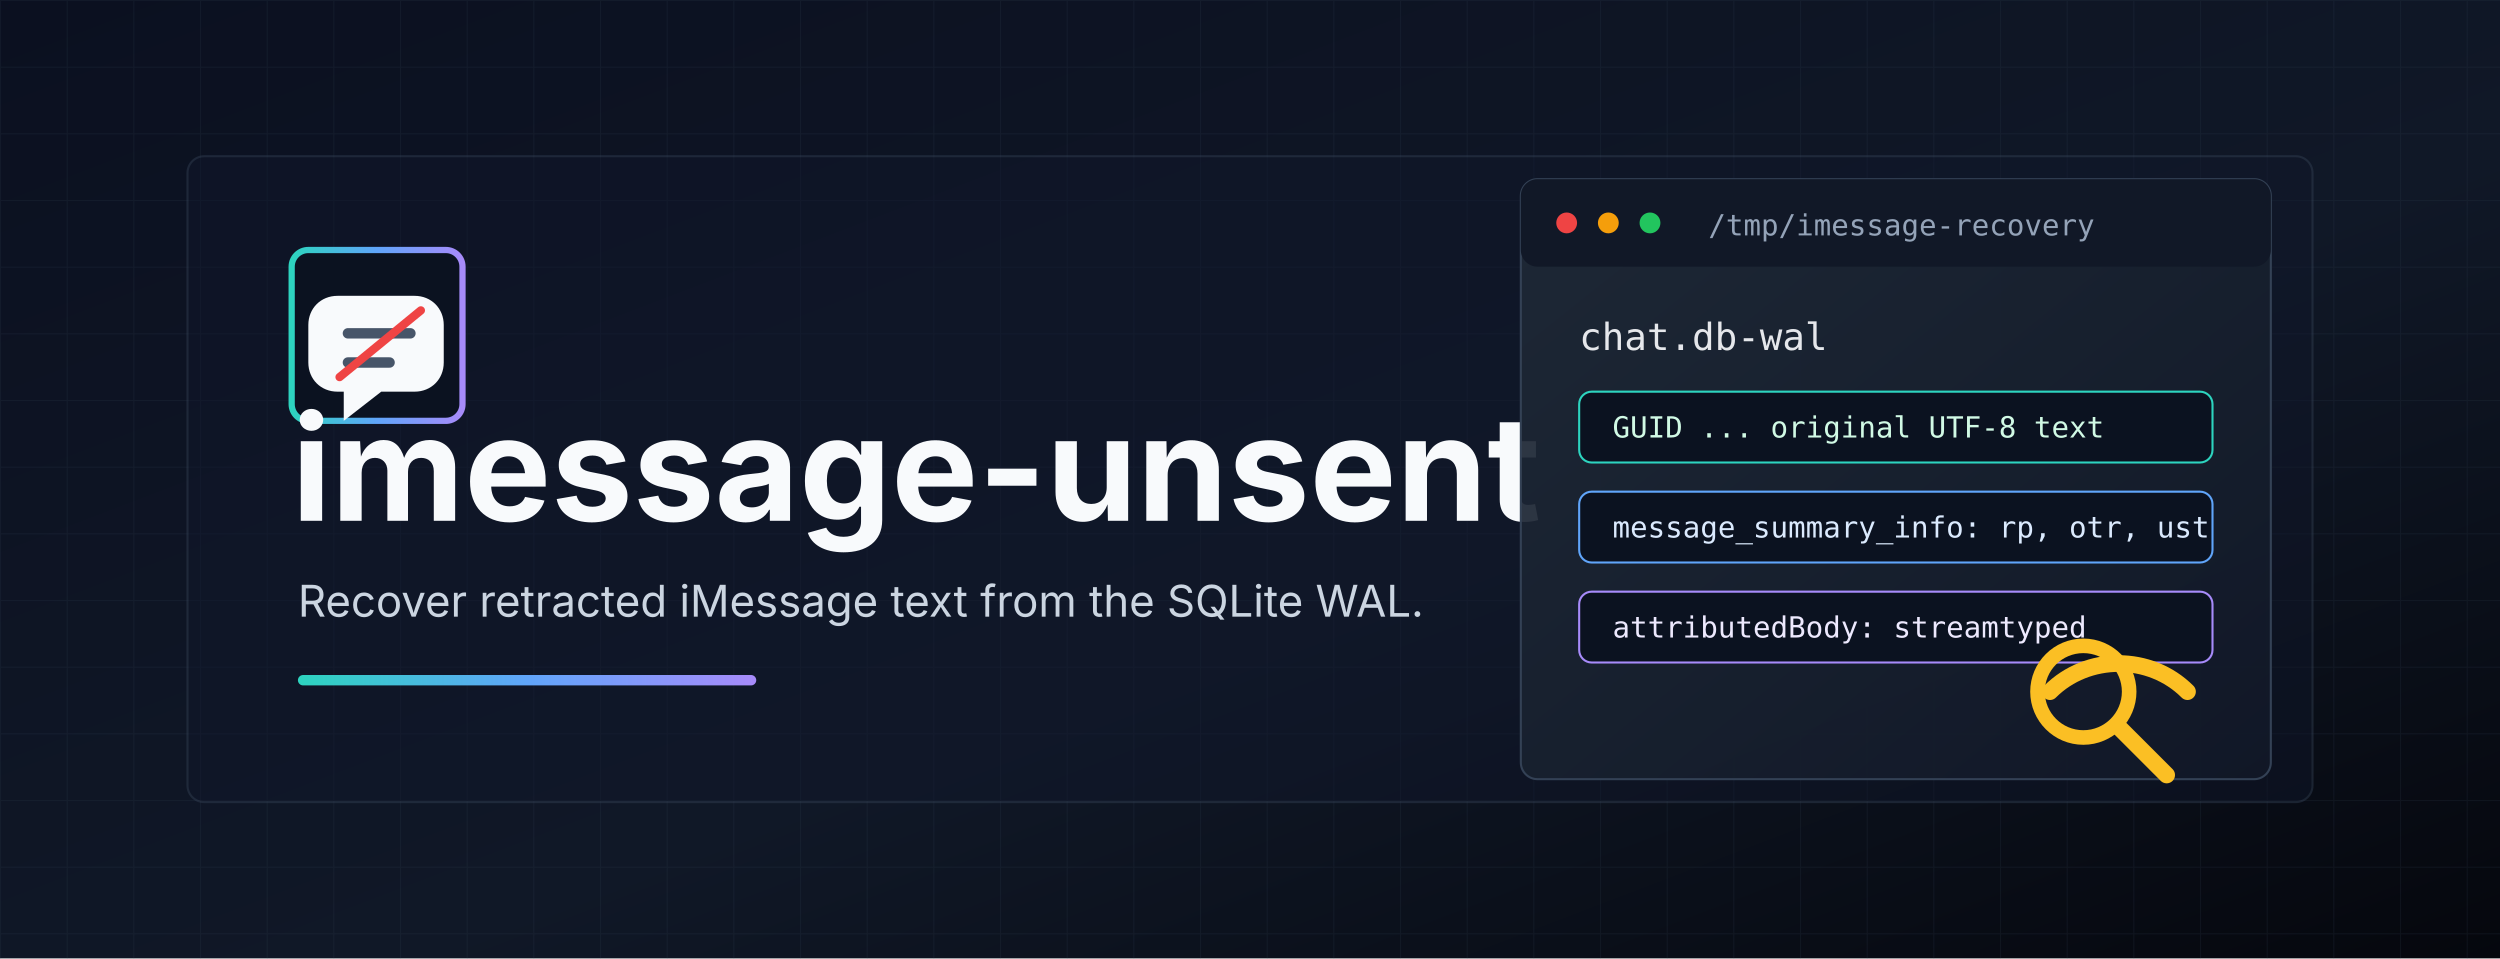
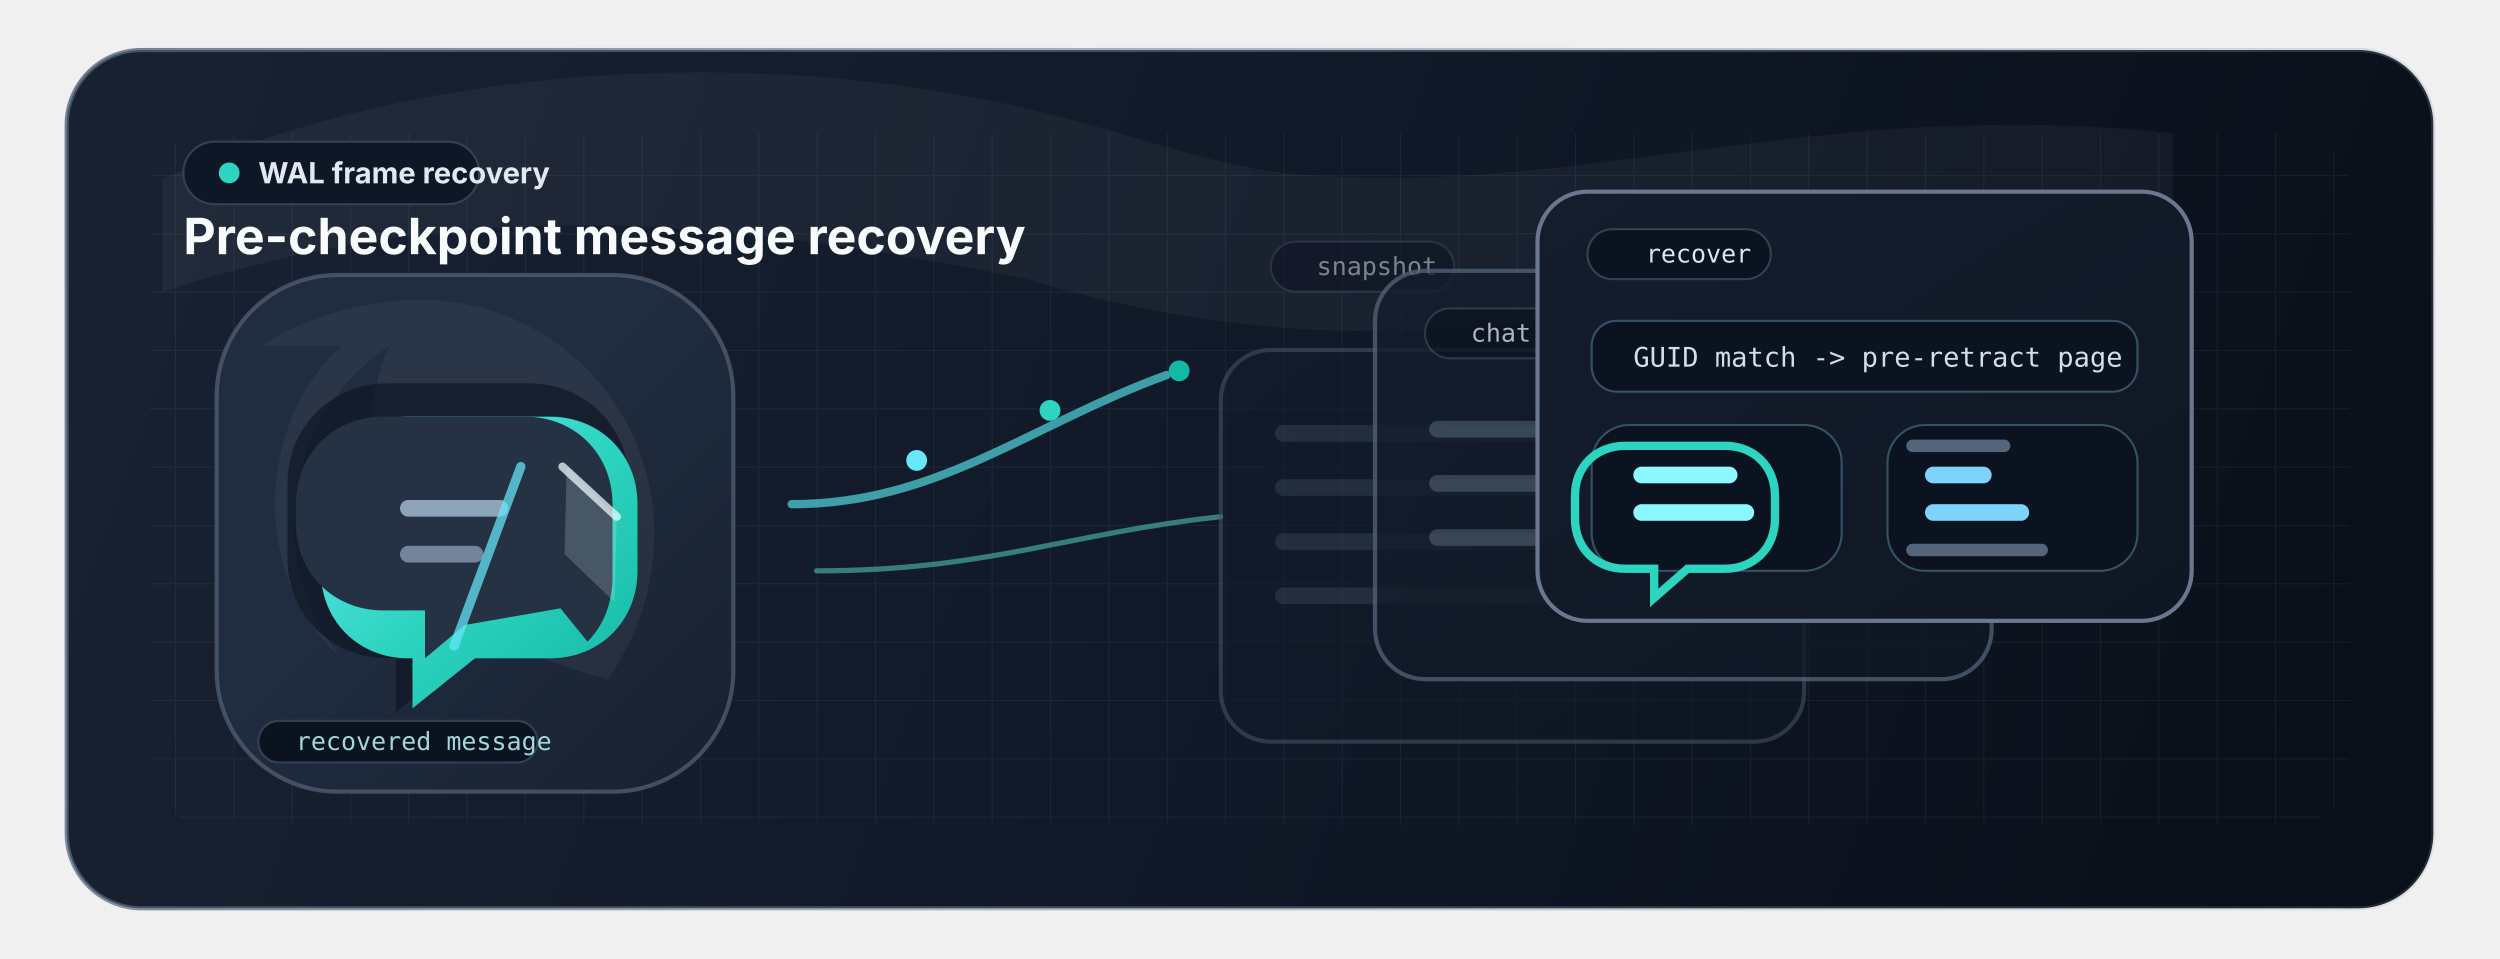
- <svg xmlns="http://www.w3.org/2000/svg" viewBox="0 0 1200 460" width="1200" height="460" role="img" aria-label="imessage-unsent project artwork">
+ <svg xmlns="http://www.w3.org/2000/svg" viewBox="0 0 1200 460" width="1200" height="460" role="img" aria-labelledby="title desc">
  <defs>
-     <linearGradient id="bg" x1="0" y1="0" x2="1" y2="1">
-       <stop offset="0" stop-color="#0b1020" />
-       <stop offset="0.58" stop-color="#101827" />
-       <stop offset="1" stop-color="#05070d" />
+     <linearGradient id="board" x1="88" y1="54" x2="1098" y2="418" gradientUnits="userSpaceOnUse">
+       <stop offset="0" stop-color="#182131" />
+       <stop offset="0.55" stop-color="#101827" />
+       <stop offset="1" stop-color="#0a1019" />
    </linearGradient>
-     <linearGradient id="line" x1="0" y1="0" x2="1" y2="0">
-       <stop offset="0" stop-color="#2dd4bf" />
-       <stop offset="0.5" stop-color="#60a5fa" />
-       <stop offset="1" stop-color="#a78bfa" />
+     <linearGradient id="boardEdge" x1="58" y1="36" x2="1142" y2="430" gradientUnits="userSpaceOnUse">
+       <stop offset="0" stop-color="#526178" stop-opacity="0.78" />
+       <stop offset="1" stop-color="#94a3b8" stop-opacity="0.18" />
    </linearGradient>
-     <linearGradient id="glass" x1="0" y1="0" x2="1" y2="1">
-       <stop offset="0" stop-color="#1f2937" stop-opacity="0.92" />
-       <stop offset="1" stop-color="#111827" stop-opacity="0.92" />
+     <linearGradient id="iconShell" x1="110" y1="110" x2="360" y2="360" gradientUnits="userSpaceOnUse">
+       <stop offset="0" stop-color="#202c3f" />
+       <stop offset="1" stop-color="#0f1724" />
    </linearGradient>
-     <pattern id="grid" width="32" height="32" patternUnits="userSpaceOnUse">
-       <path d="M32 0H0v32" fill="none" stroke="#334155" stroke-width="1" opacity="0.18" />
+     <linearGradient id="accent" x1="0" y1="0" x2="1" y2="1">
+       <stop offset="0" stop-color="#67e8f9" />
+       <stop offset="0.5" stop-color="#2dd4bf" />
+       <stop offset="1" stop-color="#14b8a6" />
+     </linearGradient>
+     <linearGradient id="cardFill" x1="0" y1="0" x2="1" y2="1">
+       <stop offset="0" stop-color="#141d2c" />
+       <stop offset="1" stop-color="#0f1724" />
+     </linearGradient>
+     <pattern id="grid" width="28" height="28" patternUnits="userSpaceOnUse">
+       <path d="M28 0H0V28" fill="none" stroke="#93a2b8" stroke-opacity="0.09" stroke-width="1" />
    </pattern>
  </defs>
-   <rect width="1200" height="460" rx="0" fill="url(#bg)" />
-   <rect width="1200" height="460" fill="url(#grid)" />
-   <rect x="90" y="75" width="1020" height="310" rx="8" fill="#0f172a" opacity="0.45" stroke="#334155" />
-   <g transform="translate(140 120)">
-     <rect x="0" y="0" width="82" height="82" rx="8" fill="#0b1220" stroke="url(#line)" stroke-width="3" />
-     <path d="M22 22h37c8 0 14 6 14 14v18c0 8-6 14-14 14H43L25 82V68h-3c-8 0-14-6-14-14V36c0-8 6-14 14-14Z" fill="#f8fafc" />
-     <path d="M27 40h30M27 54h20" stroke="#475569" stroke-width="5" stroke-linecap="round" />
-     <path d="M23 61 62 29" stroke="#ef4444" stroke-width="4" stroke-linecap="round" />
+   <rect x="32" y="24" width="1136" height="412" rx="36" fill="url(#board)" stroke="url(#boardEdge)" stroke-width="2" />
+   <rect x="72" y="64" width="1056" height="332" rx="28" fill="url(#grid)" />
+   <path d="M78 86c126-58 300-66 438-28 38 10 74 24 112 26 134 10 248-38 415-20v68c-120-22-225 16-336 25-74 6-144-2-214-23C340 103 220 94 78 140Z" fill="#ffffff" opacity="0.04" />
+   <g transform="translate(88 68)">
+     <rect x="0" y="0" width="142" height="30" rx="15" fill="#0e1725" stroke="#334155" />
+     <circle cx="22" cy="15" r="5" fill="#2dd4bf" />
+     <text x="36" y="20" font-family="system-ui, -apple-system, BlinkMacSystemFont, 'Segoe UI', sans-serif" font-size="14" font-weight="700" fill="#e2e8f0">WAL frame recovery</text>
+     <text x="0" y="54" font-family="system-ui, -apple-system, BlinkMacSystemFont, 'Segoe UI', sans-serif" font-size="24" font-weight="700" fill="#f8fafc">Pre-checkpoint message recovery</text>
  </g>
-   <text x="140" y="250" font-family="-apple-system, BlinkMacSystemFont, 'Inter', 'Helvetica Neue', Helvetica, Arial, sans-serif" font-size="70" font-weight="750" letter-spacing="0" fill="#f8fafc">imessage-unsent</text>
-   <text x="143" y="296" font-family="-apple-system, BlinkMacSystemFont, 'Inter', 'Helvetica Neue', Helvetica, Arial, sans-serif" font-size="21" font-weight="400" letter-spacing="0" fill="#cbd5e1">Recover retracted iMessage text from the SQLite WAL.</text>
-   <rect x="143" y="324" width="220" height="5" rx="2.5" fill="url(#line)" />
-   <g transform="translate(730 86)">
-     <rect x="0" y="0" width="360" height="288" rx="8" fill="url(#glass)" stroke="#334155" />
-     <rect x="0" y="0" width="360" height="42" rx="8" fill="#111827" />
-     <circle cx="22" cy="21" r="5" fill="#ef4444" />
-     <circle cx="42" cy="21" r="5" fill="#f59e0b" />
-     <circle cx="62" cy="21" r="5" fill="#22c55e" />
-     <text x="90" y="27" font-family="'SFMono-Regular', Consolas, monospace" font-size="14" fill="#94a3b8">/tmp/imessage-recovery</text>
-     <text x="28" y="82" font-family="'SFMono-Regular', Consolas, monospace" font-size="18" fill="#e5e7eb">chat.db-wal</text>
-     <rect x="28" y="102" width="304" height="34" rx="6" fill="#0b1220" stroke="#2dd4bf" />
-     <text x="44" y="124" font-family="'SFMono-Regular', Consolas, monospace" font-size="14" fill="#d1fae5">GUID ... original UTF-8 text</text>
-     <rect x="28" y="150" width="304" height="34" rx="6" fill="#0b1220" stroke="#60a5fa" />
-     <text x="44" y="172" font-family="'SFMono-Regular', Consolas, monospace" font-size="14" fill="#dbeafe">message_summary_info: rp, otr, ust</text>
-     <rect x="28" y="198" width="304" height="34" rx="6" fill="#0b1220" stroke="#a78bfa" />
-     <text x="44" y="220" font-family="'SFMono-Regular', Consolas, monospace" font-size="14" fill="#ede9fe">attributedBody: streamtyped</text>
-     <path d="M254 246c18-18 48-18 66 0" stroke="#fbbf24" stroke-width="8" stroke-linecap="round" fill="none" />
-     <circle cx="270" cy="246" r="22" fill="none" stroke="#fbbf24" stroke-width="7" />
-     <path d="m287 263 23 23" stroke="#fbbf24" stroke-width="8" stroke-linecap="round" />
+   <g transform="translate(104 132)">
+     <rect x="0" y="0" width="248" height="248" rx="58" fill="url(#iconShell)" stroke="#5b687d" stroke-opacity="0.65" stroke-width="2" />
+     <path d="M22 34c20-14 50-22 76-22 62 0 112 50 112 112 0 26-8 49-22 70-32-8-54-19-78-40-23-20-36-47-36-77 0-15 3-30 9-43-28 18-46 50-46 86 0 23 8 45 22 63C38 164 28 138 28 110c0-30 12-58 32-76Z" fill="#ffffff" opacity="0.05" />
+     <g transform="translate(28 34)">
+       <path d="M54 18h68c27 0 48 21 48 48v36c0 27-21 48-48 48H90l-32 26v-26h-4c-27 0-48-21-48-48V66c0-27 21-48 48-48Z" fill="#0f1724" opacity="0.74" />
+       <path d="M64 34h68c24 0 42 18 42 42v32c0 24-18 42-42 42H96l-30 24v-24H64c-24 0-42-18-42-42V76c0-24 18-42 42-42Z" fill="url(#accent)" />
+       <path d="M94 78h46" stroke="#dbffff" stroke-width="8" stroke-linecap="round" />
+       <path d="M94 100h56" stroke="#dbffff" stroke-width="8" stroke-linecap="round" opacity="0.9" />
+       <path d="M94 122h38" stroke="#dbffff" stroke-width="8" stroke-linecap="round" opacity="0.78" />
+       <path d="M52 34h68c24 0 42 18 42 42v35c0 12-4 23-12 31l-13-16-46 8-19 16v-23H52c-24 0-42-18-42-42V76c0-24 18-42 42-42Z" fill="#243244" />
+       <path d="M140 58 164 82 163 123 139 100Z" fill="#ebffff" opacity="0.18" />
+       <path d="M138 58 164 82" stroke="#ecfeff" stroke-width="4" stroke-linecap="round" opacity="0.72" />
+       <path d="M64 78h44" stroke="#8ea2b8" stroke-width="8" stroke-linecap="round" />
+       <path d="M64 100h32" stroke="#73859b" stroke-width="8" stroke-linecap="round" />
+       <path d="M118 58 86 144" stroke="#67e8f9" stroke-width="4.5" stroke-linecap="round" opacity="0.72" />
+     </g>
+     <rect x="20" y="214" width="134" height="20" rx="10" fill="#0c1320" stroke="#334155" />
+     <text x="38" y="228" font-family="SFMono-Regular, ui-monospace, Menlo, Consolas, monospace" font-size="12" fill="#9fd9db">recovered message</text>
+   </g>
+   <path d="M380 242C450 242 494 204 560 180" fill="none" stroke="#4fd1d9" stroke-width="4" stroke-linecap="round" opacity="0.72" />
+   <path d="M392 274C474 274 512 256 586 248" fill="none" stroke="#5eead4" stroke-width="2.5" stroke-linecap="round" opacity="0.48" />
+   <circle cx="440" cy="221" r="5" fill="#67e8f9" />
+   <circle cx="504" cy="197" r="5" fill="#2dd4bf" />
+   <circle cx="566" cy="178" r="5" fill="#14b8a6" />
+   <g transform="translate(586 92)">
+     <g opacity="0.55">
+       <rect x="0" y="76" width="280" height="188" rx="24" fill="url(#cardFill)" stroke="#46556a" stroke-width="2" />
+       <rect x="24" y="24" width="88" height="24" rx="12" fill="#0c1320" stroke="#334155" />
+       <text x="46" y="40" font-family="SFMono-Regular, ui-monospace, Menlo, Consolas, monospace" font-size="12" fill="#cbd5e1">snapshot</text>
+       <path d="M30 116h170M30 142h214M30 168h170M30 194h214" stroke="#62748c" stroke-width="8" stroke-linecap="round" opacity="0.4" />
+       <path d="M188 122h40M214 168h28" stroke="#67e8f9" stroke-width="6" stroke-linecap="round" opacity="0.45" />
+     </g>
+     <g opacity="0.78">
+       <rect x="74" y="38" width="296" height="196" rx="24" fill="url(#cardFill)" stroke="#516076" stroke-width="2" />
+       <rect x="98" y="56" width="104" height="24" rx="12" fill="#0c1320" stroke="#334155" />
+       <text x="120" y="72" font-family="SFMono-Regular, ui-monospace, Menlo, Consolas, monospace" font-size="12" fill="#d9e2ec">chat.db-wal</text>
+       <path d="M104 114h150M104 140h126M104 166h150" stroke="#5f7287" stroke-width="8" stroke-linecap="round" opacity="0.58" />
+       <rect x="252" y="102" width="84" height="88" rx="18" fill="#09111c" stroke="#3d4b61" />
+       <path d="M270 126h48M270 148h38M270 170h54" stroke="#8bf7ff" stroke-width="8" stroke-linecap="round" />
+       <path d="M248 98 270 126" stroke="#dbffff" stroke-width="3" stroke-linecap="round" opacity="0.66" />
+     </g>
+     <g>
+       <rect x="152" y="0" width="314" height="206" rx="24" fill="url(#cardFill)" stroke="#6a788f" stroke-width="2" />
+       <rect x="176" y="18" width="88" height="24" rx="12" fill="#0c1320" stroke="#334155" />
+       <text x="204" y="34" font-family="SFMono-Regular, ui-monospace, Menlo, Consolas, monospace" font-size="12" fill="#dce7f1">recover</text>
+       <rect x="178" y="62" width="262" height="34" rx="12" fill="#0c1320" stroke="#355166" />
+       <text x="198" y="84" font-family="SFMono-Regular, ui-monospace, Menlo, Consolas, monospace" font-size="13" fill="#d4dee9">GUID match -&gt; pre-retract page</text>
+       <rect x="178" y="112" width="120" height="70" rx="18" fill="#0b1320" stroke="#355166" />
+       <path d="M202 136h42M202 154h50" stroke="#8bf7ff" stroke-width="8" stroke-linecap="round" />
+       <path d="M194 122h48c14 0 24 10 24 24v11c0 14-10 24-24 24h-18l-16 14v-14h-14c-14 0-24-10-24-24v-11c0-14 10-24 24-24Z" fill="none" stroke="#2dd4bf" stroke-width="4" />
+       <rect x="320" y="112" width="120" height="70" rx="18" fill="#0b1320" stroke="#355166" />
+       <path d="M342 136h24M342 154h42" stroke="#7dd3fc" stroke-width="8" stroke-linecap="round" />
+       <path d="M332 122h44M332 172h62" stroke="#54657b" stroke-width="6" stroke-linecap="round" />
+     </g>
  </g>
</svg>
